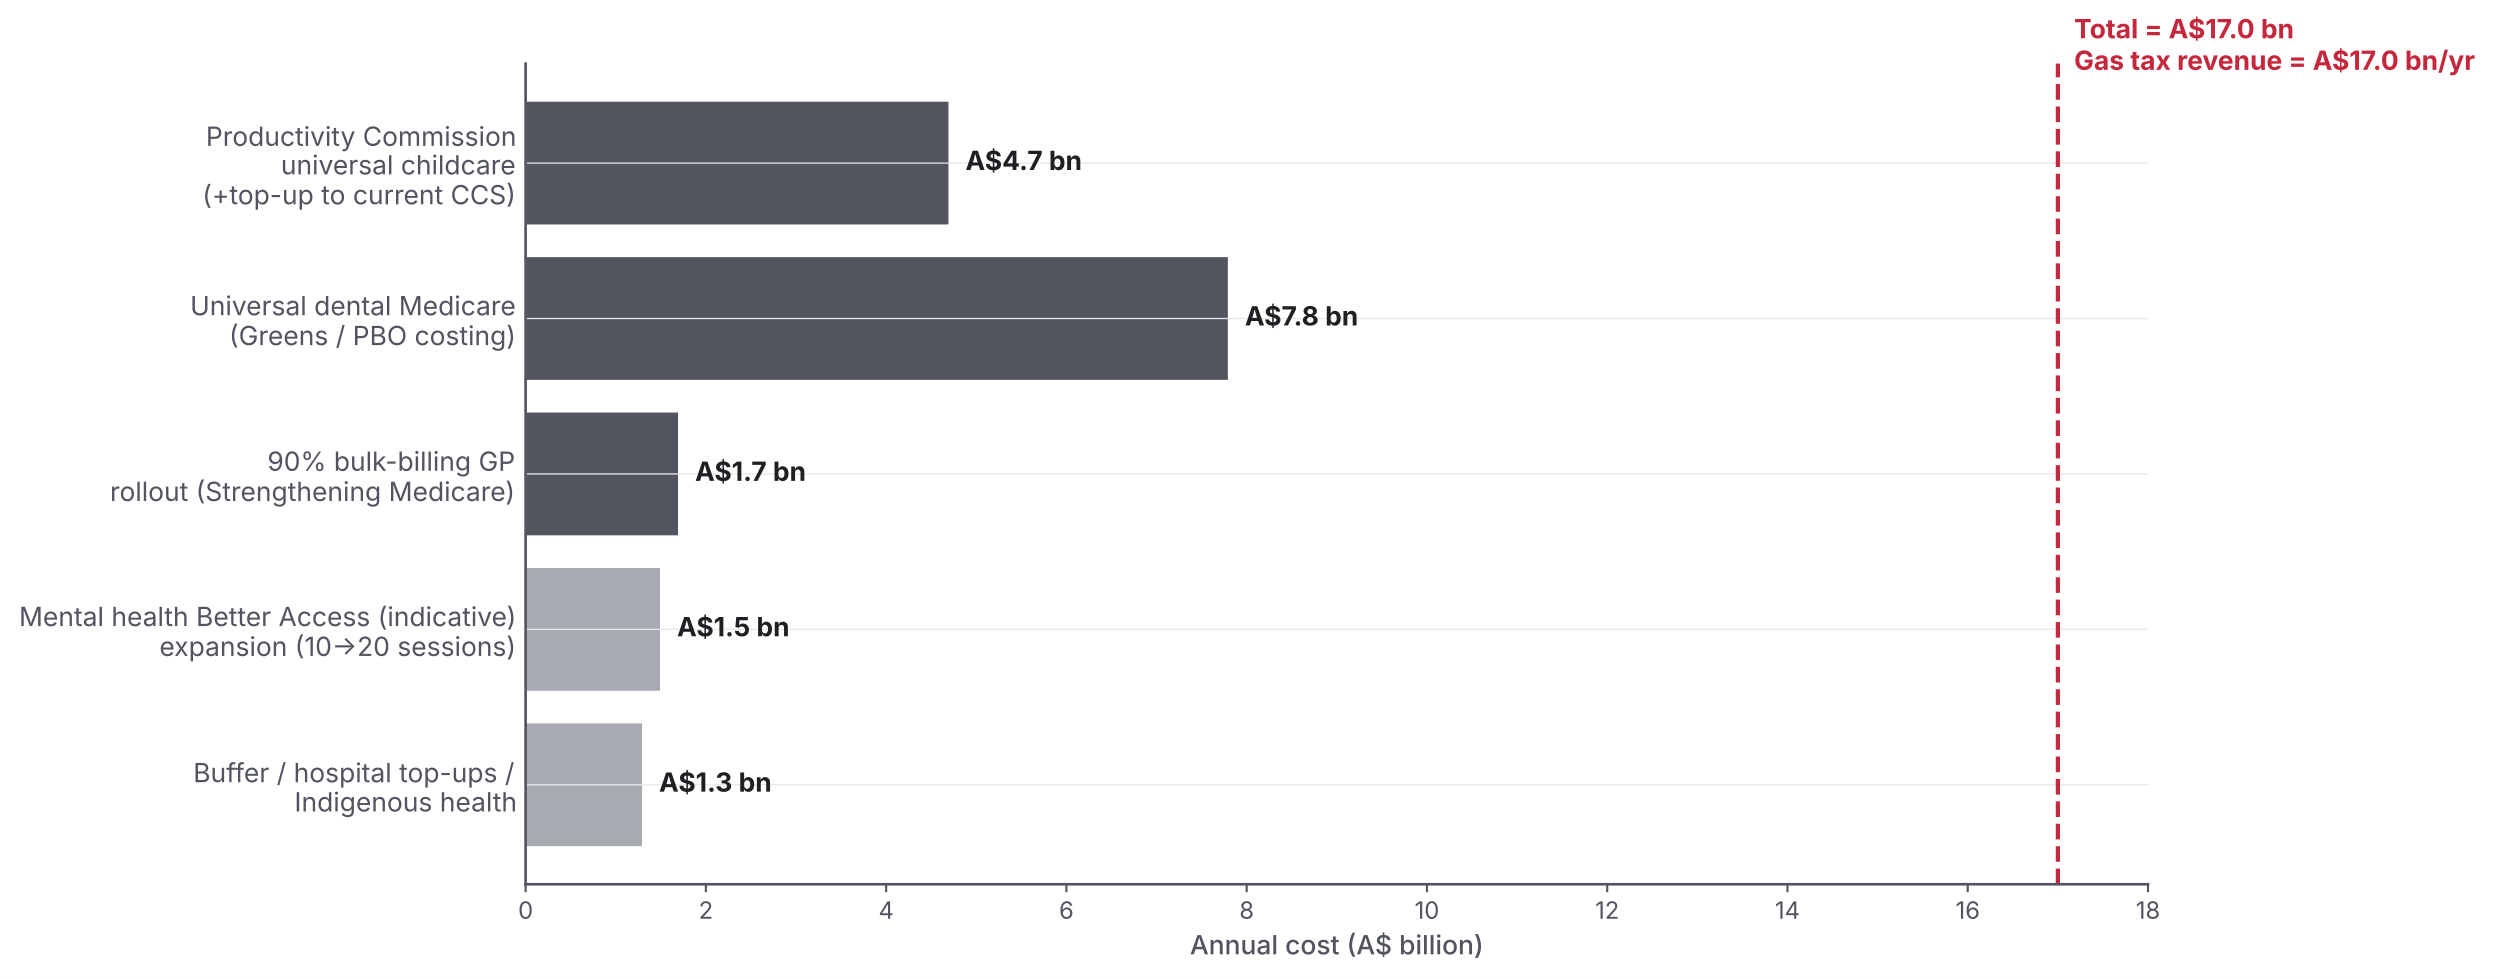
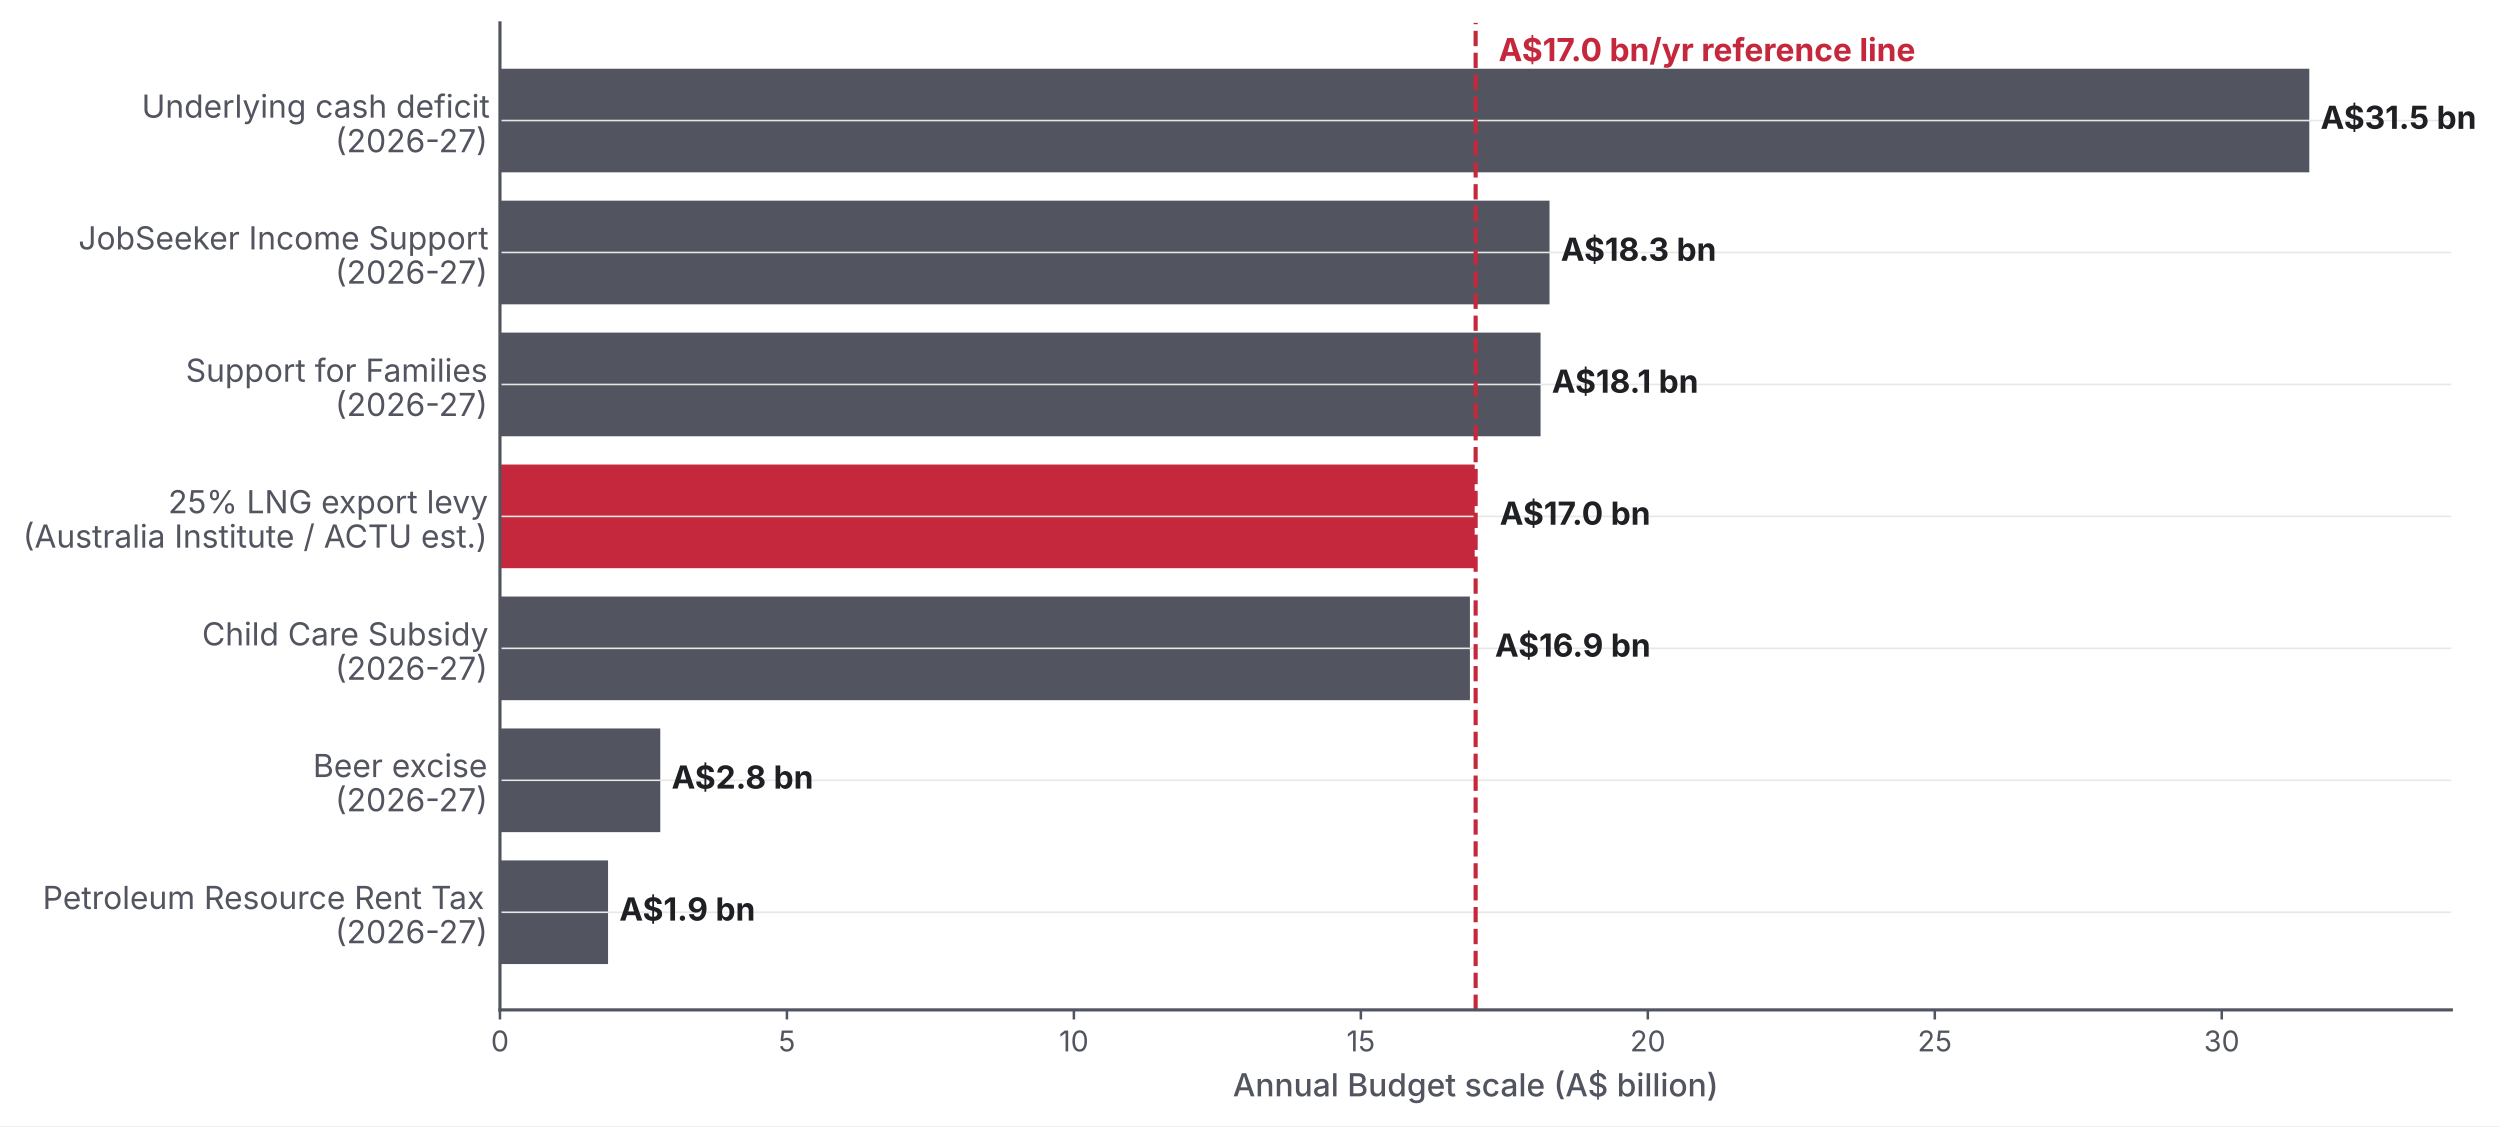
- <svg xmlns="http://www.w3.org/2000/svg" xmlns:xlink="http://www.w3.org/1999/xlink" width="945.826pt" height="370.293pt" viewBox="0 0 945.826 370.293" version="1.1">
+ <svg xmlns="http://www.w3.org/2000/svg" xmlns:xlink="http://www.w3.org/1999/xlink" width="786.375pt" height="354.217pt" viewBox="0 0 786.375 354.217" version="1.1">
  <defs>
    <style type="text/css">*{stroke-linejoin: round; stroke-linecap: butt}</style>
  </defs>
  <g id="figure_1">
    <g id="patch_1">
-       <path d="M -0 370.293  L 945.826 370.293  L 945.826 0  L -0 0  z " style="fill: #ffffff" />
+       <path d="M 0 354.217  L 786.375 354.217  L 786.375 0  L 0 0  z " style="fill: #ffffff" />
    </g>
    <g id="axes_1">
      <g id="patch_2">
-         <path d="M 198.856 334.535  L 812.656 334.535  L 812.656 24.071  L 198.856 24.071  z " style="fill: #ffffff" />
+         <path d="M 157.262 317.664  L 771.062 317.664  L 771.062 7.2  L 157.262 7.2  z " style="fill: #ffffff" />
      </g>
      <g id="patch_3">
-         <path d="M 198.856 85.223  L 359.126 85.223  L 359.126 38.183  L 198.856 38.183  z " clip-path="url(#pbb45aed964)" style="fill: #525560; stroke: #ffffff; stroke-width: 0.6; stroke-linejoin: miter" />
+         <path d="M 157.262 54.517  L 726.688 54.517  L 726.688 21.312  L 157.262 21.312  z " clip-path="url(#p170d4a3620)" style="fill: #525560; stroke: #ffffff; stroke-width: 0.6; stroke-linejoin: miter" />
      </g>
      <g id="patch_4">
-         <path d="M 198.856 144.023  L 464.836 144.023  L 464.836 96.983  L 198.856 96.983  z " clip-path="url(#pbb45aed964)" style="fill: #525560; stroke: #ffffff; stroke-width: 0.6; stroke-linejoin: miter" />
+         <path d="M 157.262 96.023  L 487.704 96.023  L 487.704 62.818  L 157.262 62.818  z " clip-path="url(#p170d4a3620)" style="fill: #525560; stroke: #ffffff; stroke-width: 0.6; stroke-linejoin: miter" />
      </g>
      <g id="patch_5">
-         <path d="M 198.856 202.823  L 256.826 202.823  L 256.826 155.783  L 198.856 155.783  z " clip-path="url(#pbb45aed964)" style="fill: #525560; stroke: #ffffff; stroke-width: 0.6; stroke-linejoin: miter" />
+         <path d="M 157.262 137.528  L 484.887 137.528  L 484.887 104.324  L 157.262 104.324  z " clip-path="url(#p170d4a3620)" style="fill: #525560; stroke: #ffffff; stroke-width: 0.6; stroke-linejoin: miter" />
      </g>
      <g id="patch_6">
-         <path d="M 198.856 261.623  L 250.006 261.623  L 250.006 214.583  L 198.856 214.583  z " clip-path="url(#pbb45aed964)" style="fill: #a8aab1; stroke: #ffffff; stroke-width: 0.6; stroke-linejoin: miter" />
+         <path d="M 157.262 179.034  L 464.163 179.034  L 464.163 145.83  L 157.262 145.83  z " clip-path="url(#p170d4a3620)" style="fill: #c5283d; stroke: #ffffff; stroke-width: 0.6; stroke-linejoin: miter" />
      </g>
      <g id="patch_7">
-         <path d="M 198.856 320.423  L 243.186 320.423  L 243.186 273.383  L 198.856 273.383  z " clip-path="url(#pbb45aed964)" style="fill: #a8aab1; stroke: #ffffff; stroke-width: 0.6; stroke-linejoin: miter" />
+         <path d="M 157.262 220.54  L 462.664 220.54  L 462.664 187.336  L 157.262 187.336  z " clip-path="url(#p170d4a3620)" style="fill: #525560; stroke: #ffffff; stroke-width: 0.6; stroke-linejoin: miter" />
+       </g>
+       <g id="patch_8">
+         <path d="M 157.262 262.046  L 207.991 262.046  L 207.991 228.841  L 157.262 228.841  z " clip-path="url(#p170d4a3620)" style="fill: #525560; stroke: #ffffff; stroke-width: 0.6; stroke-linejoin: miter" />
+       </g>
+       <g id="patch_9">
+         <path d="M 157.262 303.552  L 191.563 303.552  L 191.563 270.347  L 157.262 270.347  z " clip-path="url(#p170d4a3620)" style="fill: #525560; stroke: #ffffff; stroke-width: 0.6; stroke-linejoin: miter" />
      </g>
      <g id="matplotlib.axis_1">
        <g id="xtick_1">
          <g id="line2d_1">
            <defs>
-               <path id="m3f7b76aa7c" d="M 0 0  L 0 3  " style="stroke: #525560; stroke-width: 0.8" />
+               <path id="m815d28a5f7" d="M 0 0  L 0 3  " style="stroke: #525560; stroke-width: 0.8" />
            </defs>
            <g>
-               <use xlink:href="#m3f7b76aa7c" x="198.856" y="334.535" style="fill: #525560; stroke: #525560; stroke-width: 0.8" />
+               <use xlink:href="#m815d28a5f7" x="157.262" y="317.664" style="fill: #525560; stroke: #525560; stroke-width: 0.8" />
            </g>
          </g>
          <g id="text_1">
-             <text style="font-size: 9px; font-family: 'Inter', 'Helvetica Neue', 'Helvetica', 'Arial', 'DejaVu Sans'; text-anchor: middle; fill: #525560" x="198.856" y="347.583" transform="rotate(-0 198.8562 347.5826)">0</text>
+             <text style="font-size: 9px; font-family: 'Inter', 'Helvetica Neue', 'Helvetica', 'Arial', 'DejaVu Sans'; text-anchor: middle; fill: #525560" x="157.262" y="330.712" transform="rotate(-0 157.2625 330.7115)">0</text>
          </g>
        </g>
        <g id="xtick_2">
          <g id="line2d_2">
            <g>
-               <use xlink:href="#m3f7b76aa7c" x="267.056" y="334.535" style="fill: #525560; stroke: #525560; stroke-width: 0.8" />
+               <use xlink:href="#m815d28a5f7" x="247.527" y="317.664" style="fill: #525560; stroke: #525560; stroke-width: 0.8" />
            </g>
          </g>
          <g id="text_2">
-             <text style="font-size: 9px; font-family: 'Inter', 'Helvetica Neue', 'Helvetica', 'Arial', 'DejaVu Sans'; text-anchor: middle; fill: #525560" x="267.056" y="347.583" transform="rotate(-0 267.0562 347.5826)">2</text>
+             <text style="font-size: 9px; font-family: 'Inter', 'Helvetica Neue', 'Helvetica', 'Arial', 'DejaVu Sans'; text-anchor: middle; fill: #525560" x="247.527" y="330.712" transform="rotate(-0 247.5272 330.7115)">5</text>
          </g>
        </g>
        <g id="xtick_3">
          <g id="line2d_3">
            <g>
-               <use xlink:href="#m3f7b76aa7c" x="335.256" y="334.535" style="fill: #525560; stroke: #525560; stroke-width: 0.8" />
+               <use xlink:href="#m815d28a5f7" x="337.792" y="317.664" style="fill: #525560; stroke: #525560; stroke-width: 0.8" />
            </g>
          </g>
          <g id="text_3">
-             <text style="font-size: 9px; font-family: 'Inter', 'Helvetica Neue', 'Helvetica', 'Arial', 'DejaVu Sans'; text-anchor: middle; fill: #525560" x="335.256" y="347.583" transform="rotate(-0 335.2563 347.5826)">4</text>
+             <text style="font-size: 9px; font-family: 'Inter', 'Helvetica Neue', 'Helvetica', 'Arial', 'DejaVu Sans'; text-anchor: middle; fill: #525560" x="337.792" y="330.712" transform="rotate(-0 337.7919 330.7115)">10</text>
          </g>
        </g>
        <g id="xtick_4">
          <g id="line2d_4">
            <g>
-               <use xlink:href="#m3f7b76aa7c" x="403.456" y="334.535" style="fill: #525560; stroke: #525560; stroke-width: 0.8" />
+               <use xlink:href="#m815d28a5f7" x="428.057" y="317.664" style="fill: #525560; stroke: #525560; stroke-width: 0.8" />
            </g>
          </g>
          <g id="text_4">
-             <text style="font-size: 9px; font-family: 'Inter', 'Helvetica Neue', 'Helvetica', 'Arial', 'DejaVu Sans'; text-anchor: middle; fill: #525560" x="403.456" y="347.583" transform="rotate(-0 403.4563 347.5826)">6</text>
+             <text style="font-size: 9px; font-family: 'Inter', 'Helvetica Neue', 'Helvetica', 'Arial', 'DejaVu Sans'; text-anchor: middle; fill: #525560" x="428.057" y="330.712" transform="rotate(-0 428.0566 330.7115)">15</text>
          </g>
        </g>
        <g id="xtick_5">
          <g id="line2d_5">
            <g>
-               <use xlink:href="#m3f7b76aa7c" x="471.656" y="334.535" style="fill: #525560; stroke: #525560; stroke-width: 0.8" />
+               <use xlink:href="#m815d28a5f7" x="518.321" y="317.664" style="fill: #525560; stroke: #525560; stroke-width: 0.8" />
            </g>
          </g>
          <g id="text_5">
-             <text style="font-size: 9px; font-family: 'Inter', 'Helvetica Neue', 'Helvetica', 'Arial', 'DejaVu Sans'; text-anchor: middle; fill: #525560" x="471.656" y="347.583" transform="rotate(-0 471.6562 347.5826)">8</text>
+             <text style="font-size: 9px; font-family: 'Inter', 'Helvetica Neue', 'Helvetica', 'Arial', 'DejaVu Sans'; text-anchor: middle; fill: #525560" x="518.321" y="330.712" transform="rotate(-0 518.3213 330.7115)">20</text>
          </g>
        </g>
        <g id="xtick_6">
          <g id="line2d_6">
            <g>
-               <use xlink:href="#m3f7b76aa7c" x="539.856" y="334.535" style="fill: #525560; stroke: #525560; stroke-width: 0.8" />
+               <use xlink:href="#m815d28a5f7" x="608.586" y="317.664" style="fill: #525560; stroke: #525560; stroke-width: 0.8" />
            </g>
          </g>
          <g id="text_6">
-             <text style="font-size: 9px; font-family: 'Inter', 'Helvetica Neue', 'Helvetica', 'Arial', 'DejaVu Sans'; text-anchor: middle; fill: #525560" x="539.856" y="347.583" transform="rotate(-0 539.8563 347.5826)">10</text>
+             <text style="font-size: 9px; font-family: 'Inter', 'Helvetica Neue', 'Helvetica', 'Arial', 'DejaVu Sans'; text-anchor: middle; fill: #525560" x="608.586" y="330.712" transform="rotate(-0 608.586 330.7115)">25</text>
          </g>
        </g>
        <g id="xtick_7">
          <g id="line2d_7">
            <g>
-               <use xlink:href="#m3f7b76aa7c" x="608.056" y="334.535" style="fill: #525560; stroke: #525560; stroke-width: 0.8" />
+               <use xlink:href="#m815d28a5f7" x="698.851" y="317.664" style="fill: #525560; stroke: #525560; stroke-width: 0.8" />
            </g>
          </g>
          <g id="text_7">
-             <text style="font-size: 9px; font-family: 'Inter', 'Helvetica Neue', 'Helvetica', 'Arial', 'DejaVu Sans'; text-anchor: middle; fill: #525560" x="608.056" y="347.583" transform="rotate(-0 608.0562 347.5826)">12</text>
-           </g>
-         </g>
-         <g id="xtick_8">
-           <g id="line2d_8">
-             <g>
-               <use xlink:href="#m3f7b76aa7c" x="676.256" y="334.535" style="fill: #525560; stroke: #525560; stroke-width: 0.8" />
-             </g>
-           </g>
-           <g id="text_8">
-             <text style="font-size: 9px; font-family: 'Inter', 'Helvetica Neue', 'Helvetica', 'Arial', 'DejaVu Sans'; text-anchor: middle; fill: #525560" x="676.256" y="347.583" transform="rotate(-0 676.2563 347.5826)">14</text>
-           </g>
-         </g>
-         <g id="xtick_9">
-           <g id="line2d_9">
-             <g>
-               <use xlink:href="#m3f7b76aa7c" x="744.456" y="334.535" style="fill: #525560; stroke: #525560; stroke-width: 0.8" />
-             </g>
-           </g>
-           <g id="text_9">
-             <text style="font-size: 9px; font-family: 'Inter', 'Helvetica Neue', 'Helvetica', 'Arial', 'DejaVu Sans'; text-anchor: middle; fill: #525560" x="744.456" y="347.583" transform="rotate(-0 744.4562 347.5826)">16</text>
-           </g>
-         </g>
-         <g id="xtick_10">
-           <g id="line2d_10">
-             <g>
-               <use xlink:href="#m3f7b76aa7c" x="812.656" y="334.535" style="fill: #525560; stroke: #525560; stroke-width: 0.8" />
-             </g>
-           </g>
-           <g id="text_10">
-             <text style="font-size: 9px; font-family: 'Inter', 'Helvetica Neue', 'Helvetica', 'Arial', 'DejaVu Sans'; text-anchor: middle; fill: #525560" x="812.656" y="347.583" transform="rotate(-0 812.6562 347.5826)">18</text>
-           </g>
-         </g>
-         <g id="text_11">
-           <text style="font-weight: 500; font-size: 10px; font-family: 'Inter', 'Helvetica Neue', 'Helvetica', 'Arial', 'DejaVu Sans'; text-anchor: middle; fill: #525560" x="505.756" y="361.052" transform="rotate(-0 505.7563 361.052)">Annual cost (A$ billion)</text>
+             <text style="font-size: 9px; font-family: 'Inter', 'Helvetica Neue', 'Helvetica', 'Arial', 'DejaVu Sans'; text-anchor: middle; fill: #525560" x="698.851" y="330.712" transform="rotate(-0 698.8507 330.7115)">30</text>
+           </g>
+         </g>
+         <g id="text_8">
+           <text style="font-weight: 500; font-size: 10px; font-family: 'Inter', 'Helvetica Neue', 'Helvetica', 'Arial', 'DejaVu Sans'; text-anchor: middle; fill: #525560" x="464.163" y="344.859" transform="rotate(-0 464.1625 344.859)">Annual Budget scale (A$ billion)</text>
        </g>
      </g>
      <g id="matplotlib.axis_2">
        <g id="ytick_1">
-           <g id="line2d_11">
-             <path d="M 198.856 61.703  L 812.656 61.703  " clip-path="url(#pbb45aed964)" style="fill: none; stroke: #e8e7e6; stroke-width: 0.5; stroke-linecap: square" />
-           </g>
-           <g id="line2d_12" />
+           <g id="line2d_8">
+             <path d="M 157.262 37.914  L 771.062 37.914  " clip-path="url(#p170d4a3620)" style="fill: none; stroke: #e8e7e6; stroke-width: 0.5; stroke-linecap: square" />
+           </g>
+           <g id="line2d_9" />
+           <g id="text_9">
+             <text style="font-size: 10px; font-family: 'Inter', 'Helvetica Neue', 'Helvetica', 'Arial', 'DejaVu Sans'; fill: #525560" transform="translate(44.56406 37.00654)">Underlying cash deficit</text>
+             <text style="font-size: 10px; font-family: 'Inter', 'Helvetica Neue', 'Helvetica', 'Arial', 'DejaVu Sans'; fill: #525560" transform="translate(105.4031 47.89435)">(2026-27)</text>
+           </g>
+         </g>
+         <g id="ytick_2">
+           <g id="line2d_10">
+             <path d="M 157.262 79.42  L 771.062 79.42  " clip-path="url(#p170d4a3620)" style="fill: none; stroke: #e8e7e6; stroke-width: 0.5; stroke-linecap: square" />
+           </g>
+           <g id="line2d_11" />
+           <g id="text_10">
+             <text style="font-size: 10px; font-family: 'Inter', 'Helvetica Neue', 'Helvetica', 'Arial', 'DejaVu Sans'; fill: #525560" transform="translate(24.65156 78.44914)">JobSeeker Income Support</text>
+             <text style="font-size: 10px; font-family: 'Inter', 'Helvetica Neue', 'Helvetica', 'Arial', 'DejaVu Sans'; fill: #525560" transform="translate(105.4031 89.21977)">(2026-27)</text>
+           </g>
+         </g>
+         <g id="ytick_3">
+           <g id="line2d_12">
+             <path d="M 157.262 120.926  L 771.062 120.926  " clip-path="url(#p170d4a3620)" style="fill: none; stroke: #e8e7e6; stroke-width: 0.5; stroke-linecap: square" />
+           </g>
+           <g id="line2d_13" />
+           <g id="text_11">
+             <text style="font-size: 10px; font-family: 'Inter', 'Helvetica Neue', 'Helvetica', 'Arial', 'DejaVu Sans'; fill: #525560" transform="translate(58.41562 120.0769)">Support for Families</text>
+             <text style="font-size: 10px; font-family: 'Inter', 'Helvetica Neue', 'Helvetica', 'Arial', 'DejaVu Sans'; fill: #525560" transform="translate(105.4031 130.8475)">(2026-27)</text>
+           </g>
+         </g>
+         <g id="ytick_4">
+           <g id="line2d_14">
+             <path d="M 157.262 162.432  L 771.062 162.432  " clip-path="url(#p170d4a3620)" style="fill: none; stroke: #e8e7e6; stroke-width: 0.5; stroke-linecap: square" />
+           </g>
+           <g id="line2d_15" />
          <g id="text_12">
-             <text style="font-size: 10px; font-family: 'Inter', 'Helvetica Neue', 'Helvetica', 'Arial', 'DejaVu Sans'; fill: #525560" transform="translate(77.89375 55.17484)">Productivity Commission</text>
-             <text style="font-size: 10px; font-family: 'Inter', 'Helvetica Neue', 'Helvetica', 'Arial', 'DejaVu Sans'; fill: #525560" transform="translate(106.2578 65.98453)">universal childcare</text>
-             <text style="font-size: 10px; font-family: 'Inter', 'Helvetica Neue', 'Helvetica', 'Arial', 'DejaVu Sans'; fill: #525560" transform="translate(76.525 77.28953)">(+top-up to current CCS)</text>
-           </g>
-         </g>
-         <g id="ytick_2">
-           <g id="line2d_13">
-             <path d="M 198.856 120.503  L 812.656 120.503  " clip-path="url(#pbb45aed964)" style="fill: none; stroke: #e8e7e6; stroke-width: 0.5; stroke-linecap: square" />
-           </g>
-           <g id="line2d_14" />
+             <text style="font-size: 10px; font-family: 'Inter', 'Helvetica Neue', 'Helvetica', 'Arial', 'DejaVu Sans'; fill: #525560" transform="translate(52.8875 161.4507)">25% LNG export levy</text>
+             <text style="font-size: 10px; font-family: 'Inter', 'Helvetica Neue', 'Helvetica', 'Arial', 'DejaVu Sans'; fill: #525560" transform="translate(7.2 172.2604)">(Australia Institute / ACTU est.)</text>
+           </g>
+         </g>
+         <g id="ytick_5">
+           <g id="line2d_16">
+             <path d="M 157.262 203.938  L 771.062 203.938  " clip-path="url(#p170d4a3620)" style="fill: none; stroke: #e8e7e6; stroke-width: 0.5; stroke-linecap: square" />
+           </g>
+           <g id="line2d_17" />
          <g id="text_13">
-             <text style="font-size: 10px; font-family: 'Inter', 'Helvetica Neue', 'Helvetica', 'Arial', 'DejaVu Sans'; fill: #525560" transform="translate(71.92969 119.2602)">Universal dental Medicare</text>
-             <text style="font-size: 10px; font-family: 'Inter', 'Helvetica Neue', 'Helvetica', 'Arial', 'DejaVu Sans'; fill: #525560" transform="translate(86.65156 130.5652)">(Greens / PBO costing)</text>
-           </g>
-         </g>
-         <g id="ytick_3">
-           <g id="line2d_15">
-             <path d="M 198.856 179.303  L 812.656 179.303  " clip-path="url(#pbb45aed964)" style="fill: none; stroke: #e8e7e6; stroke-width: 0.5; stroke-linecap: square" />
-           </g>
-           <g id="line2d_16" />
+             <text style="font-size: 10px; font-family: 'Inter', 'Helvetica Neue', 'Helvetica', 'Arial', 'DejaVu Sans'; fill: #525560" transform="translate(63.54375 203.0176)">Child Care Subsidy</text>
+             <text style="font-size: 10px; font-family: 'Inter', 'Helvetica Neue', 'Helvetica', 'Arial', 'DejaVu Sans'; fill: #525560" transform="translate(105.4031 213.8273)">(2026-27)</text>
+           </g>
+         </g>
+         <g id="ytick_6">
+           <g id="line2d_18">
+             <path d="M 157.262 245.444  L 771.062 245.444  " clip-path="url(#p170d4a3620)" style="fill: none; stroke: #e8e7e6; stroke-width: 0.5; stroke-linecap: square" />
+           </g>
+           <g id="line2d_19" />
          <g id="text_14">
-             <text style="font-size: 10px; font-family: 'Inter', 'Helvetica Neue', 'Helvetica', 'Arial', 'DejaVu Sans'; fill: #525560" transform="translate(101.1547 178.1211)">90% bulk-billing GP</text>
-             <text style="font-size: 10px; font-family: 'Inter', 'Helvetica Neue', 'Helvetica', 'Arial', 'DejaVu Sans'; fill: #525560" transform="translate(41.61563 189.5433)">rollout (Strengthening Medicare)</text>
-           </g>
-         </g>
-         <g id="ytick_4">
-           <g id="line2d_17">
-             <path d="M 198.856 238.103  L 812.656 238.103  " clip-path="url(#pbb45aed964)" style="fill: none; stroke: #e8e7e6; stroke-width: 0.5; stroke-linecap: square" />
-           </g>
-           <g id="line2d_18" />
+             <text style="font-size: 10px; font-family: 'Inter', 'Helvetica Neue', 'Helvetica', 'Arial', 'DejaVu Sans'; fill: #525560" transform="translate(98.45156 244.4235)">Beer excise</text>
+             <text style="font-size: 10px; font-family: 'Inter', 'Helvetica Neue', 'Helvetica', 'Arial', 'DejaVu Sans'; fill: #525560" transform="translate(105.4031 255.1941)">(2026-27)</text>
+           </g>
+         </g>
+         <g id="ytick_7">
+           <g id="line2d_20">
+             <path d="M 157.262 286.95  L 771.062 286.95  " clip-path="url(#p170d4a3620)" style="fill: none; stroke: #e8e7e6; stroke-width: 0.5; stroke-linecap: square" />
+           </g>
+           <g id="line2d_21" />
          <g id="text_15">
-             <text style="font-size: 10px; font-family: 'Inter', 'Helvetica Neue', 'Helvetica', 'Arial', 'DejaVu Sans'; fill: #525560" transform="translate(7.2 236.8602)">Mental health Better Access (indicative)</text>
-             <text style="font-size: 10px; font-family: 'Inter', 'Helvetica Neue', 'Helvetica', 'Arial', 'DejaVu Sans'; fill: #525560" transform="translate(60.30313 248.1652)">expansion (10→20 sessions)</text>
-           </g>
-         </g>
-         <g id="ytick_5">
-           <g id="line2d_19">
-             <path d="M 198.856 296.903  L 812.656 296.903  " clip-path="url(#pbb45aed964)" style="fill: none; stroke: #e8e7e6; stroke-width: 0.5; stroke-linecap: square" />
-           </g>
-           <g id="line2d_20" />
-           <g id="text_16">
-             <text style="font-size: 10px; font-family: 'Inter', 'Helvetica Neue', 'Helvetica', 'Arial', 'DejaVu Sans'; fill: #525560" transform="translate(73.09844 295.9344)">Buffer / hospital top-ups /</text>
-             <text style="font-size: 10px; font-family: 'Inter', 'Helvetica Neue', 'Helvetica', 'Arial', 'DejaVu Sans'; fill: #525560" transform="translate(111.3828 306.9919)">Indigenous health</text>
-           </g>
-         </g>
-       </g>
-       <g id="line2d_21">
-         <path d="M 778.556 334.535  L 778.556 24.071  " clip-path="url(#pbb45aed964)" style="fill: none; stroke-dasharray: 5.92,2.56; stroke-dashoffset: 0; stroke: #c5283d; stroke-width: 1.6" />
-       </g>
-       <g id="patch_8">
-         <path d="M 198.856 334.535  L 198.856 24.071  " style="fill: none; stroke: #525560; stroke-linejoin: miter; stroke-linecap: square" />
-       </g>
-       <g id="patch_9">
-         <path d="M 198.856 334.535  L 812.656 334.535  " style="fill: none; stroke: #525560; stroke-linejoin: miter; stroke-linecap: square" />
+             <text style="font-size: 10px; font-family: 'Inter', 'Helvetica Neue', 'Helvetica', 'Arial', 'DejaVu Sans'; fill: #525560" transform="translate(13.41719 285.9293)">Petroleum Resource Rent Tax</text>
+             <text style="font-size: 10px; font-family: 'Inter', 'Helvetica Neue', 'Helvetica', 'Arial', 'DejaVu Sans'; fill: #525560" transform="translate(105.4031 296.7)">(2026-27)</text>
+           </g>
+         </g>
+       </g>
+       <g id="line2d_22">
+         <path d="M 464.163 317.664  L 464.163 7.2  " clip-path="url(#p170d4a3620)" style="fill: none; stroke-dasharray: 4.81,2.08; stroke-dashoffset: 0; stroke: #c5283d; stroke-width: 1.3" />
+       </g>
+       <g id="patch_10">
+         <path d="M 157.262 317.664  L 157.262 7.2  " style="fill: none; stroke: #525560; stroke-linejoin: miter; stroke-linecap: square" />
+       </g>
+       <g id="patch_11">
+         <path d="M 157.262 317.664  L 771.062 317.664  " style="fill: none; stroke: #525560; stroke-linejoin: miter; stroke-linecap: square" />
+       </g>
+       <g id="text_16">
+         <text style="font-weight: 700; font-size: 10px; font-family: 'Inter', 'Helvetica Neue', 'Helvetica', 'Arial', 'DejaVu Sans'; text-anchor: start; fill: #1f2024" x="729.938" y="40.532" transform="rotate(-0 729.9379 40.53154)">A$31.5 bn</text>
      </g>
      <g id="text_17">
-         <text style="font-weight: 700; font-size: 10px; font-family: 'Inter', 'Helvetica Neue', 'Helvetica', 'Arial', 'DejaVu Sans'; text-anchor: start; fill: #1f2024" x="365.264" y="64.32" transform="rotate(-0 365.2643 64.32031)">A$4.7 bn</text>
+         <text style="font-weight: 700; font-size: 10px; font-family: 'Inter', 'Helvetica Neue', 'Helvetica', 'Arial', 'DejaVu Sans'; text-anchor: start; fill: #1f2024" x="490.953" y="82.037" transform="rotate(-0 490.9531 82.03742)">A$18.3 bn</text>
      </g>
      <g id="text_18">
-         <text style="font-weight: 700; font-size: 10px; font-family: 'Inter', 'Helvetica Neue', 'Helvetica', 'Arial', 'DejaVu Sans'; text-anchor: start; fill: #1f2024" x="470.974" y="123.12" transform="rotate(-0 470.9742 123.1203)">A$7.8 bn</text>
+         <text style="font-weight: 700; font-size: 10px; font-family: 'Inter', 'Helvetica Neue', 'Helvetica', 'Arial', 'DejaVu Sans'; text-anchor: start; fill: #1f2024" x="488.137" y="123.543" transform="rotate(-0 488.1368 123.5433)">A$18.1 bn</text>
      </g>
      <g id="text_19">
-         <text style="font-weight: 700; font-size: 10px; font-family: 'Inter', 'Helvetica Neue', 'Helvetica', 'Arial', 'DejaVu Sans'; text-anchor: start; fill: #1f2024" x="262.964" y="181.92" transform="rotate(-0 262.9642 181.9203)">A$1.7 bn</text>
+         <text style="font-weight: 700; font-size: 10px; font-family: 'Inter', 'Helvetica Neue', 'Helvetica', 'Arial', 'DejaVu Sans'; text-anchor: start; fill: #1f2024" x="471.745" y="165.049" transform="rotate(-0 471.7447 165.0492)">A$17.0 bn</text>
      </g>
      <g id="text_20">
-         <text style="font-weight: 700; font-size: 10px; font-family: 'Inter', 'Helvetica Neue', 'Helvetica', 'Arial', 'DejaVu Sans'; text-anchor: start; fill: #1f2024" x="256.144" y="240.72" transform="rotate(-0 256.1442 240.7203)">A$1.5 bn</text>
+         <text style="font-weight: 700; font-size: 10px; font-family: 'Inter', 'Helvetica Neue', 'Helvetica', 'Arial', 'DejaVu Sans'; text-anchor: start; fill: #1f2024" x="470.246" y="206.555" transform="rotate(-0 470.2463 206.5551)">A$16.9 bn</text>
      </g>
      <g id="text_21">
-         <text style="font-weight: 700; font-size: 10px; font-family: 'Inter', 'Helvetica Neue', 'Helvetica', 'Arial', 'DejaVu Sans'; text-anchor: start; fill: #1f2024" x="249.324" y="299.52" transform="rotate(-0 249.3243 299.5203)">A$1.3 bn</text>
+         <text style="font-weight: 700; font-size: 10px; font-family: 'Inter', 'Helvetica Neue', 'Helvetica', 'Arial', 'DejaVu Sans'; text-anchor: start; fill: #1f2024" x="211.241" y="248.061" transform="rotate(-0 211.2408 248.061)">A$2.8 bn</text>
      </g>
      <g id="text_22">
-         <text style="font-weight: 700; font-size: 10px; font-family: 'Inter', 'Helvetica Neue', 'Helvetica', 'Arial', 'DejaVu Sans'; fill: #c5283d" transform="translate(784.6943 14.475)">Total = A$17.0 bn</text>
-         <text style="font-weight: 700; font-size: 10px; font-family: 'Inter', 'Helvetica Neue', 'Helvetica', 'Arial', 'DejaVu Sans'; fill: #c5283d" transform="translate(784.6943 26.42312)">Gas tax revenue = A$17.0 bn/yr</text>
+         <text style="font-weight: 700; font-size: 10px; font-family: 'Inter', 'Helvetica Neue', 'Helvetica', 'Arial', 'DejaVu Sans'; text-anchor: start; fill: #1f2024" x="194.813" y="289.567" transform="rotate(-0 194.8126 289.5668)">A$1.9 bn</text>
+       </g>
+       <g id="text_23">
+         <text style="font-weight: 700; font-size: 10px; font-family: 'Inter', 'Helvetica Neue', 'Helvetica', 'Arial', 'DejaVu Sans'; text-anchor: start; fill: #c5283d" x="471.384" y="19.237" transform="rotate(-0 471.3837 19.23671)">A$17.0 bn/yr reference line</text>
      </g>
    </g>
  </g>
  <defs>
-     <clipPath id="pbb45aed964">
-       <rect x="198.856" y="24.071" width="613.8" height="310.464" />
+     <clipPath id="p170d4a3620">
+       <rect x="157.262" y="7.2" width="613.8" height="310.464" />
    </clipPath>
  </defs>
</svg>
